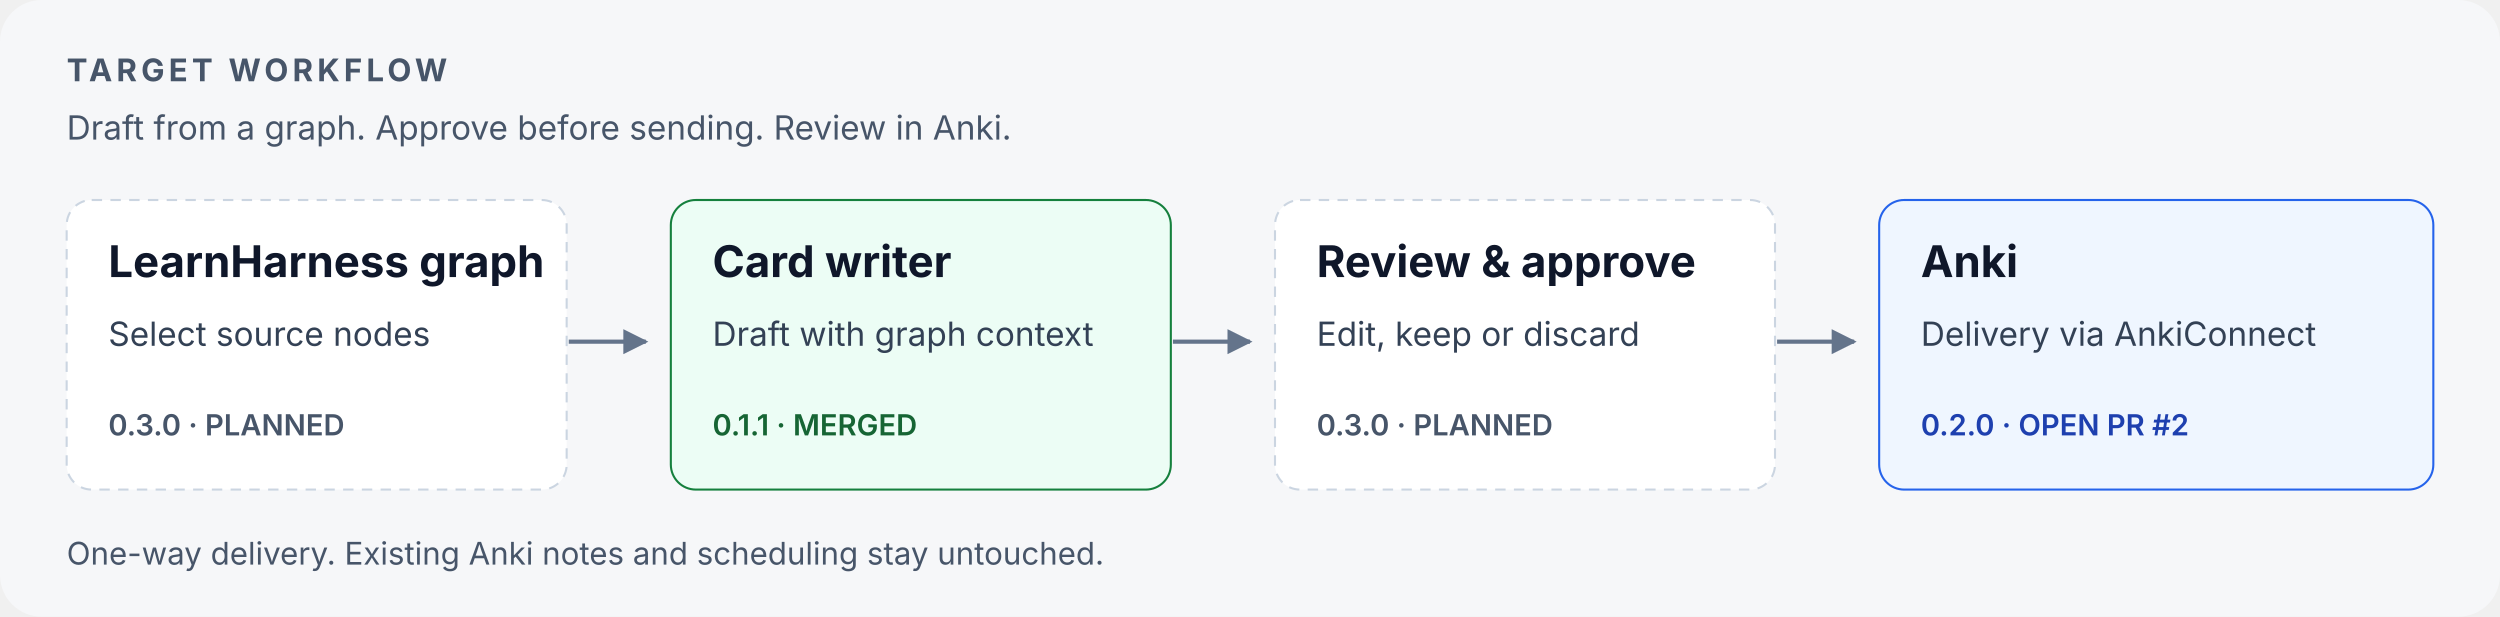
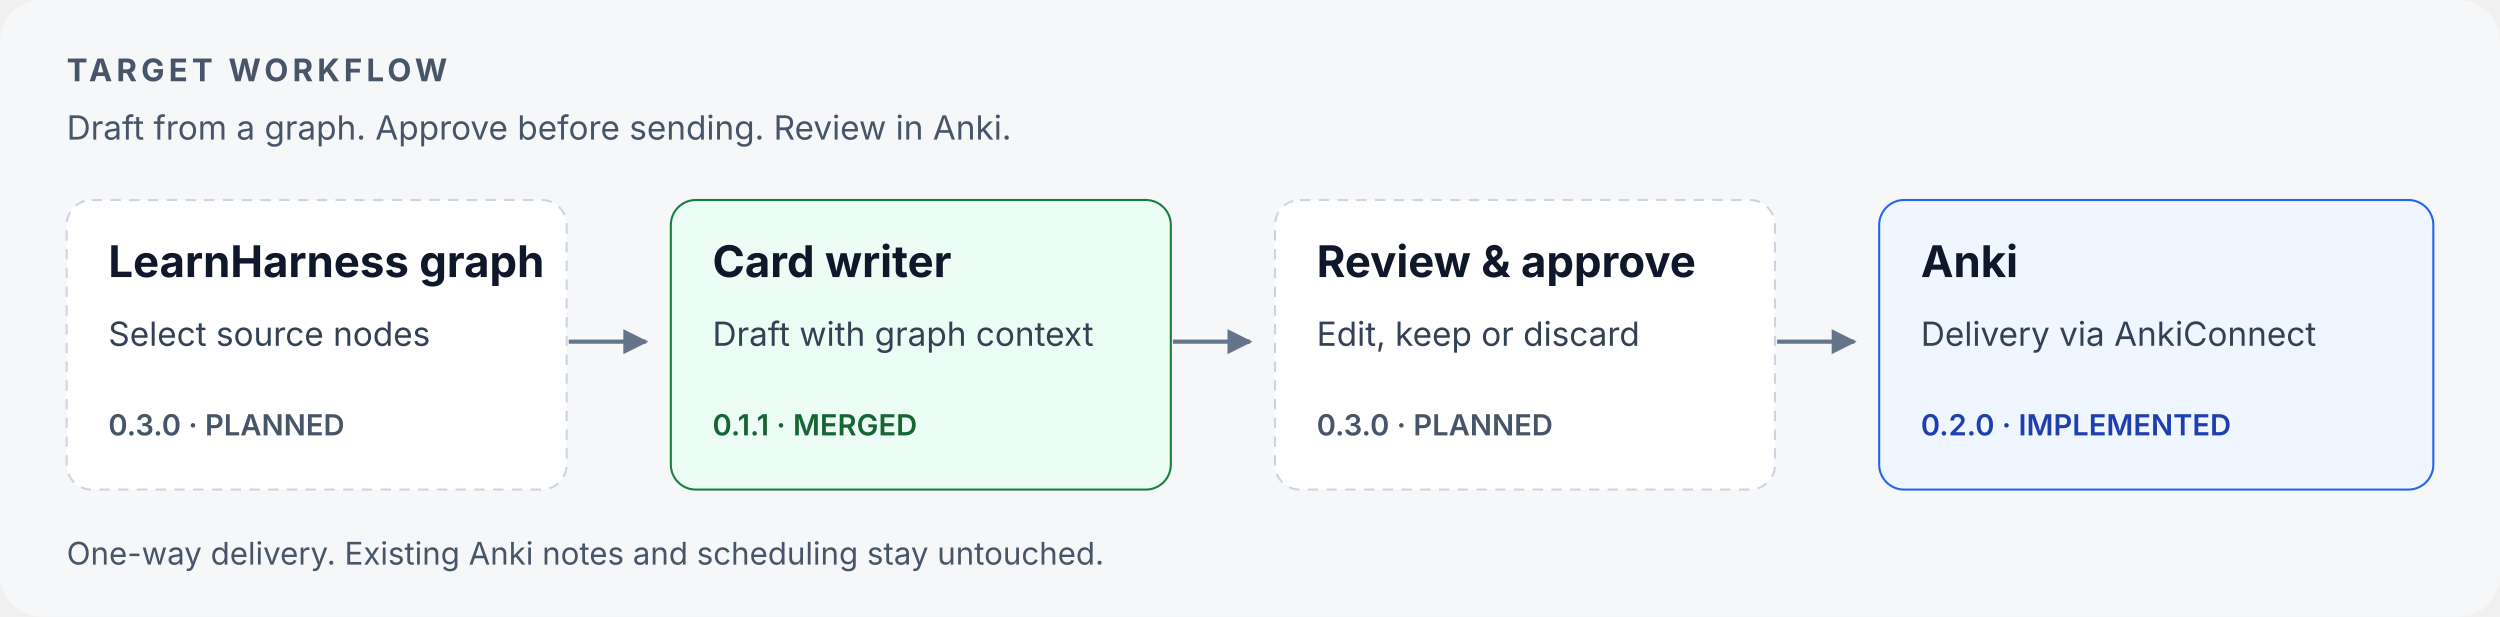
<svg xmlns="http://www.w3.org/2000/svg" width="1200" height="296" viewBox="0 0 1200 296" role="img" aria-labelledby="title description">
  <defs>
    <marker id="arrow" viewBox="0 0 10 10" refX="9" refY="5" markerWidth="6" markerHeight="6" orient="auto-start-reverse">
      <path d="M 0 0 L 10 5 L 0 10 z" fill="#64748b" />
    </marker>
  </defs>
  <rect width="1200" height="296" rx="20" fill="#f6f7f9" />
  <g font-family="-apple-system, BlinkMacSystemFont, 'Segoe UI', sans-serif">
    <text x="32" y="39" font-size="15" font-weight="700" letter-spacing="2" fill="#475569">TARGET WORKFLOW</text>
    <text x="32" y="67" font-size="16" fill="#475569">Draft from a graph. Approve before sending. Review in Anki.</text>
    <g fill="none" stroke="#64748b" stroke-width="2" marker-end="url(#arrow)">
      <path d="M 273 164 H 310" />
      <path d="M 563 164 H 600" />
      <path d="M 853 164 H 890" />
    </g>
    <rect x="32" y="96" width="240" height="139" rx="12" fill="#fff" stroke="#cbd5e1" stroke-dasharray="5 4" />
    <rect x="322" y="96" width="240" height="139" rx="12" fill="#ecfdf5" stroke="#15803d" />
    <rect x="612" y="96" width="240" height="139" rx="12" fill="#fff" stroke="#cbd5e1" stroke-dasharray="5 4" />
    <rect x="902" y="96" width="266" height="139" rx="12" fill="#eff6ff" stroke="#2563eb" />
    <g font-size="21" font-weight="650" fill="#0f172a">
      <text x="52" y="133">LearnHarness graph</text>
      <text x="342" y="133">Card writer</text>
      <text x="632" y="133">Review &amp; approve</text>
      <text x="922" y="133">Anki</text>
    </g>
    <g font-size="16" fill="#334155">
      <text x="52" y="166">Select source nodes</text>
      <text x="342" y="166">Draft with graph context</text>
      <text x="632" y="166">Edit, keep or discard</text>
      <text x="922" y="166">Delivery via AnkiConnect</text>
    </g>
    <g font-size="14" font-weight="600">
      <text x="52" y="209" fill="#475569">0.3.0 · PLANNED</text>
      <text x="342" y="209" fill="#166534">0.1.1 · MERGED</text>
      <text x="632" y="209" fill="#475569">0.3.0 · PLANNED</text>
-       <text x="922" y="209" fill="#1e40af">0.2.0 · OPEN PR #2</text>
+       <text x="922" y="209" fill="#1e40af">0.2.0 · IMPLEMENTED</text>
    </g>
    <text x="32" y="271" font-size="15" fill="#475569">One-way delivery. Existing Anki notes and scheduling stay untouched.</text>
  </g>
</svg>
